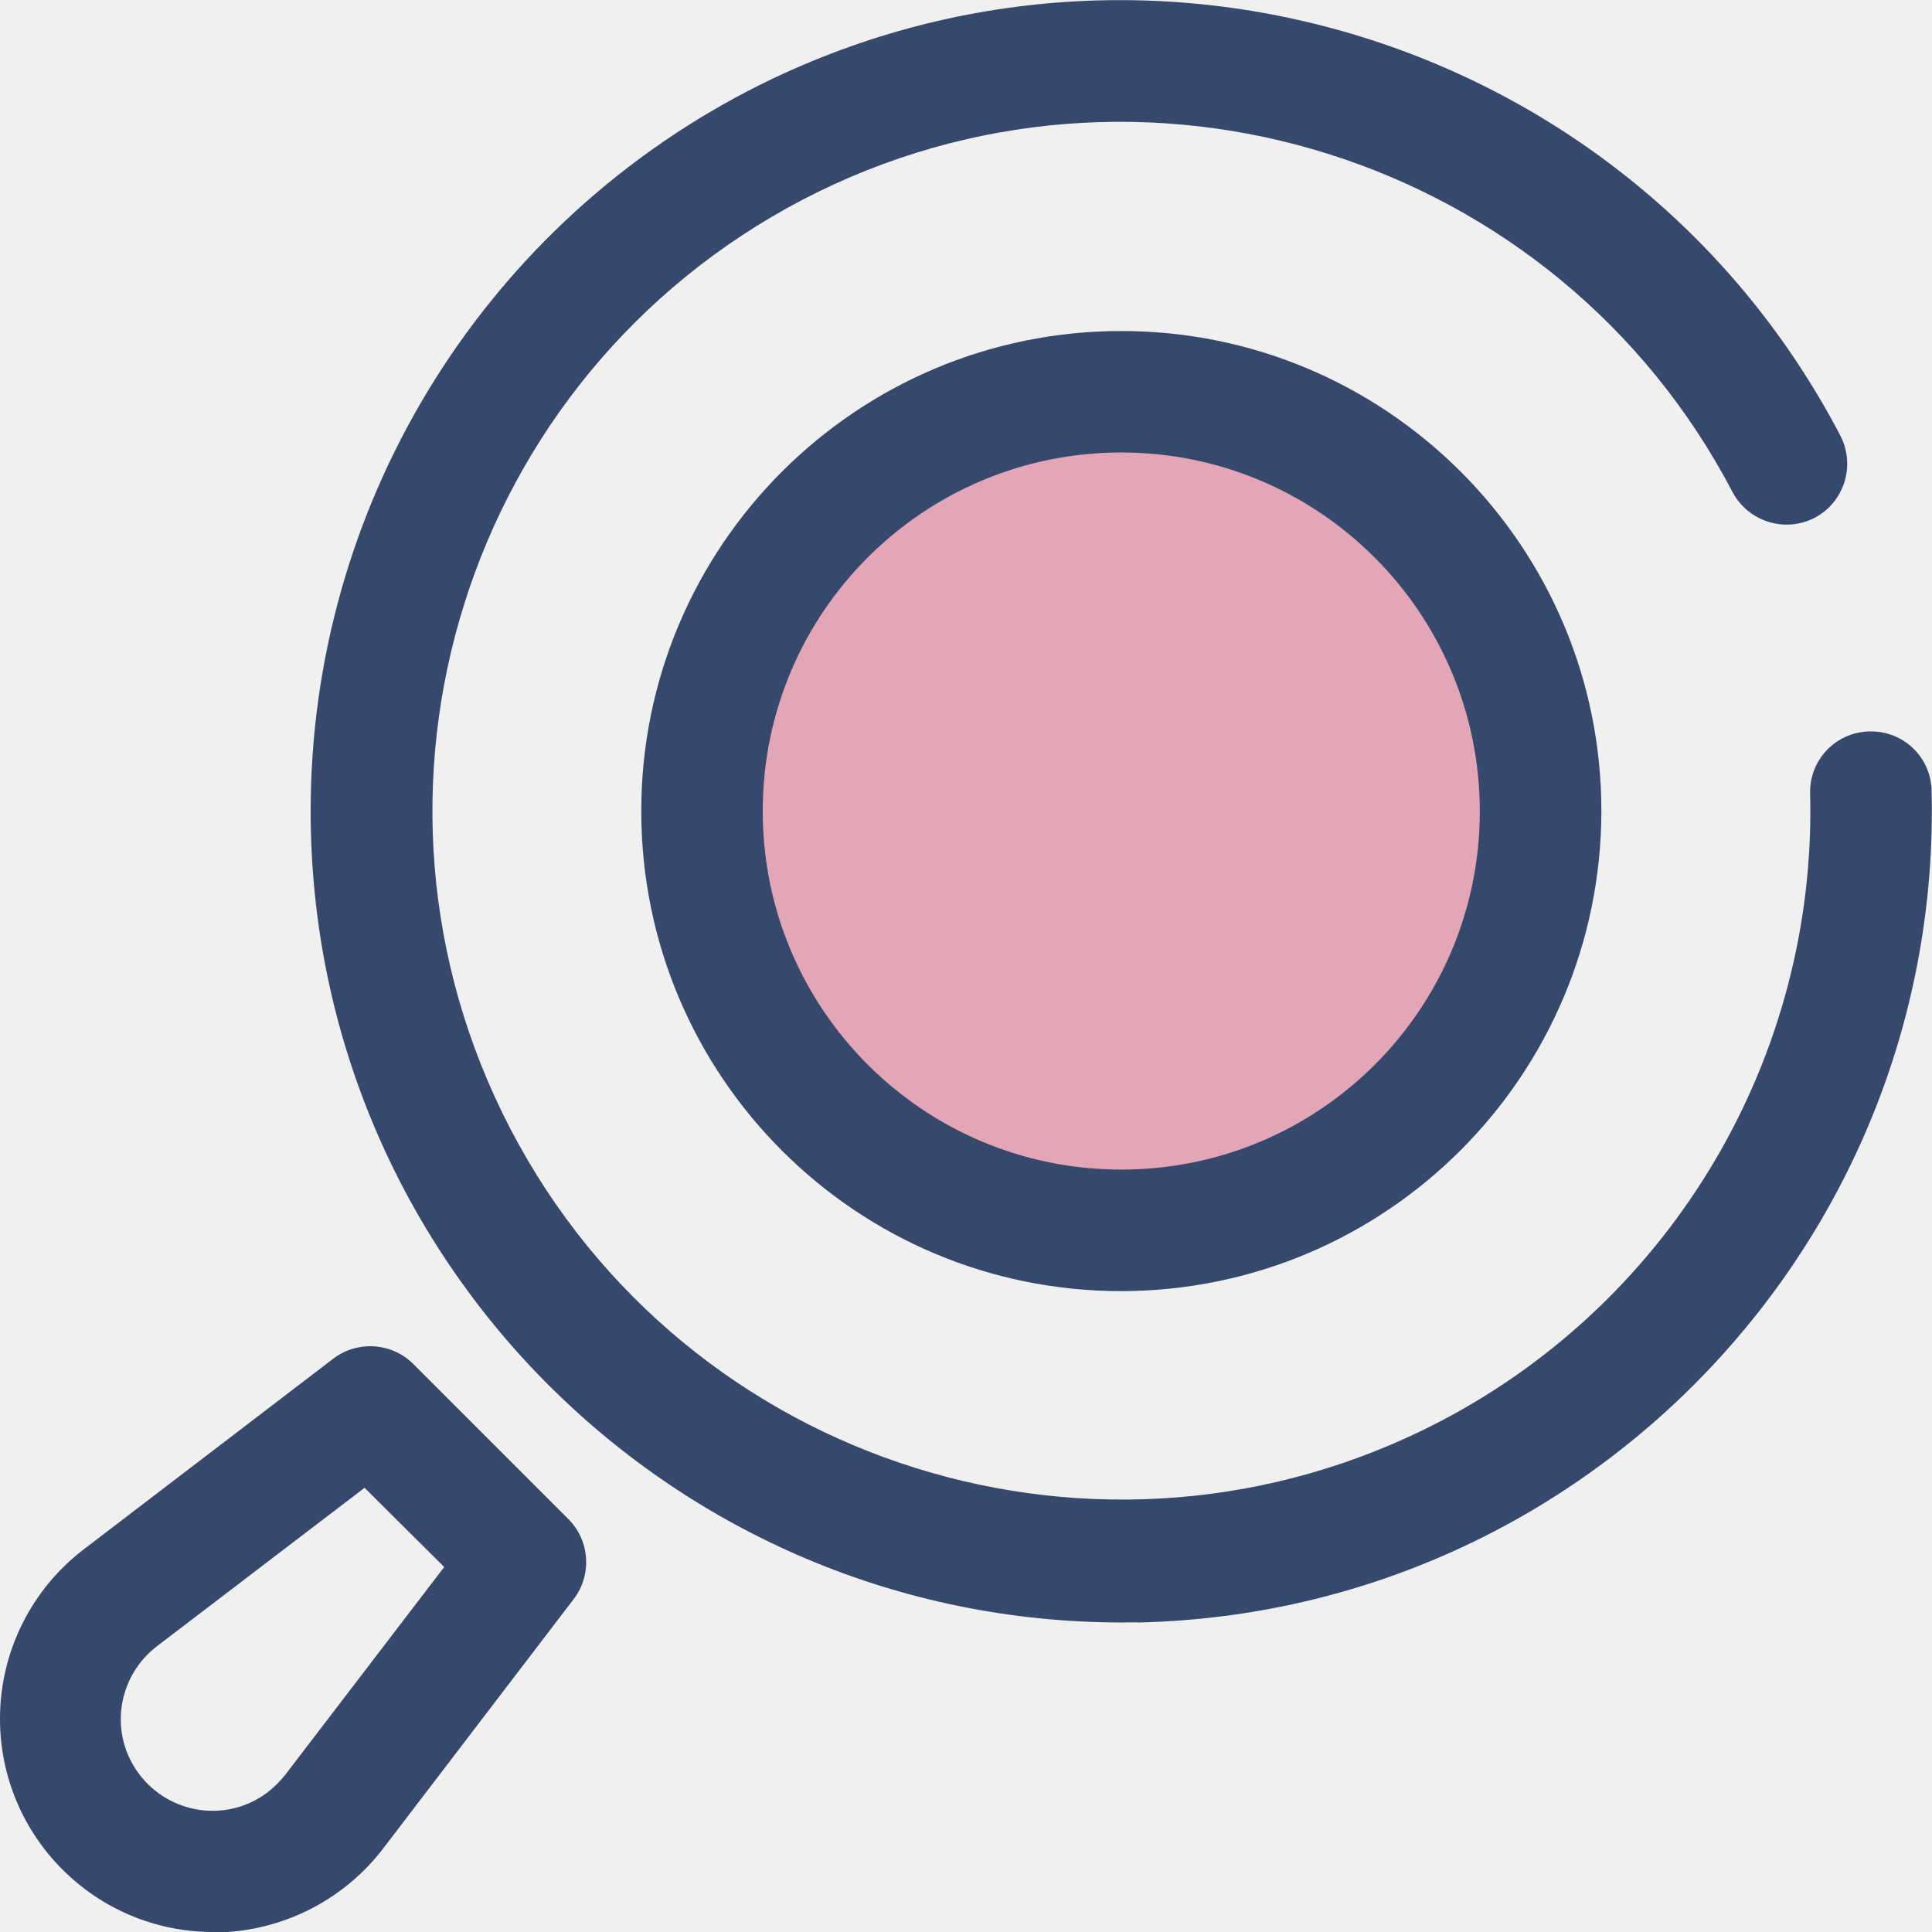
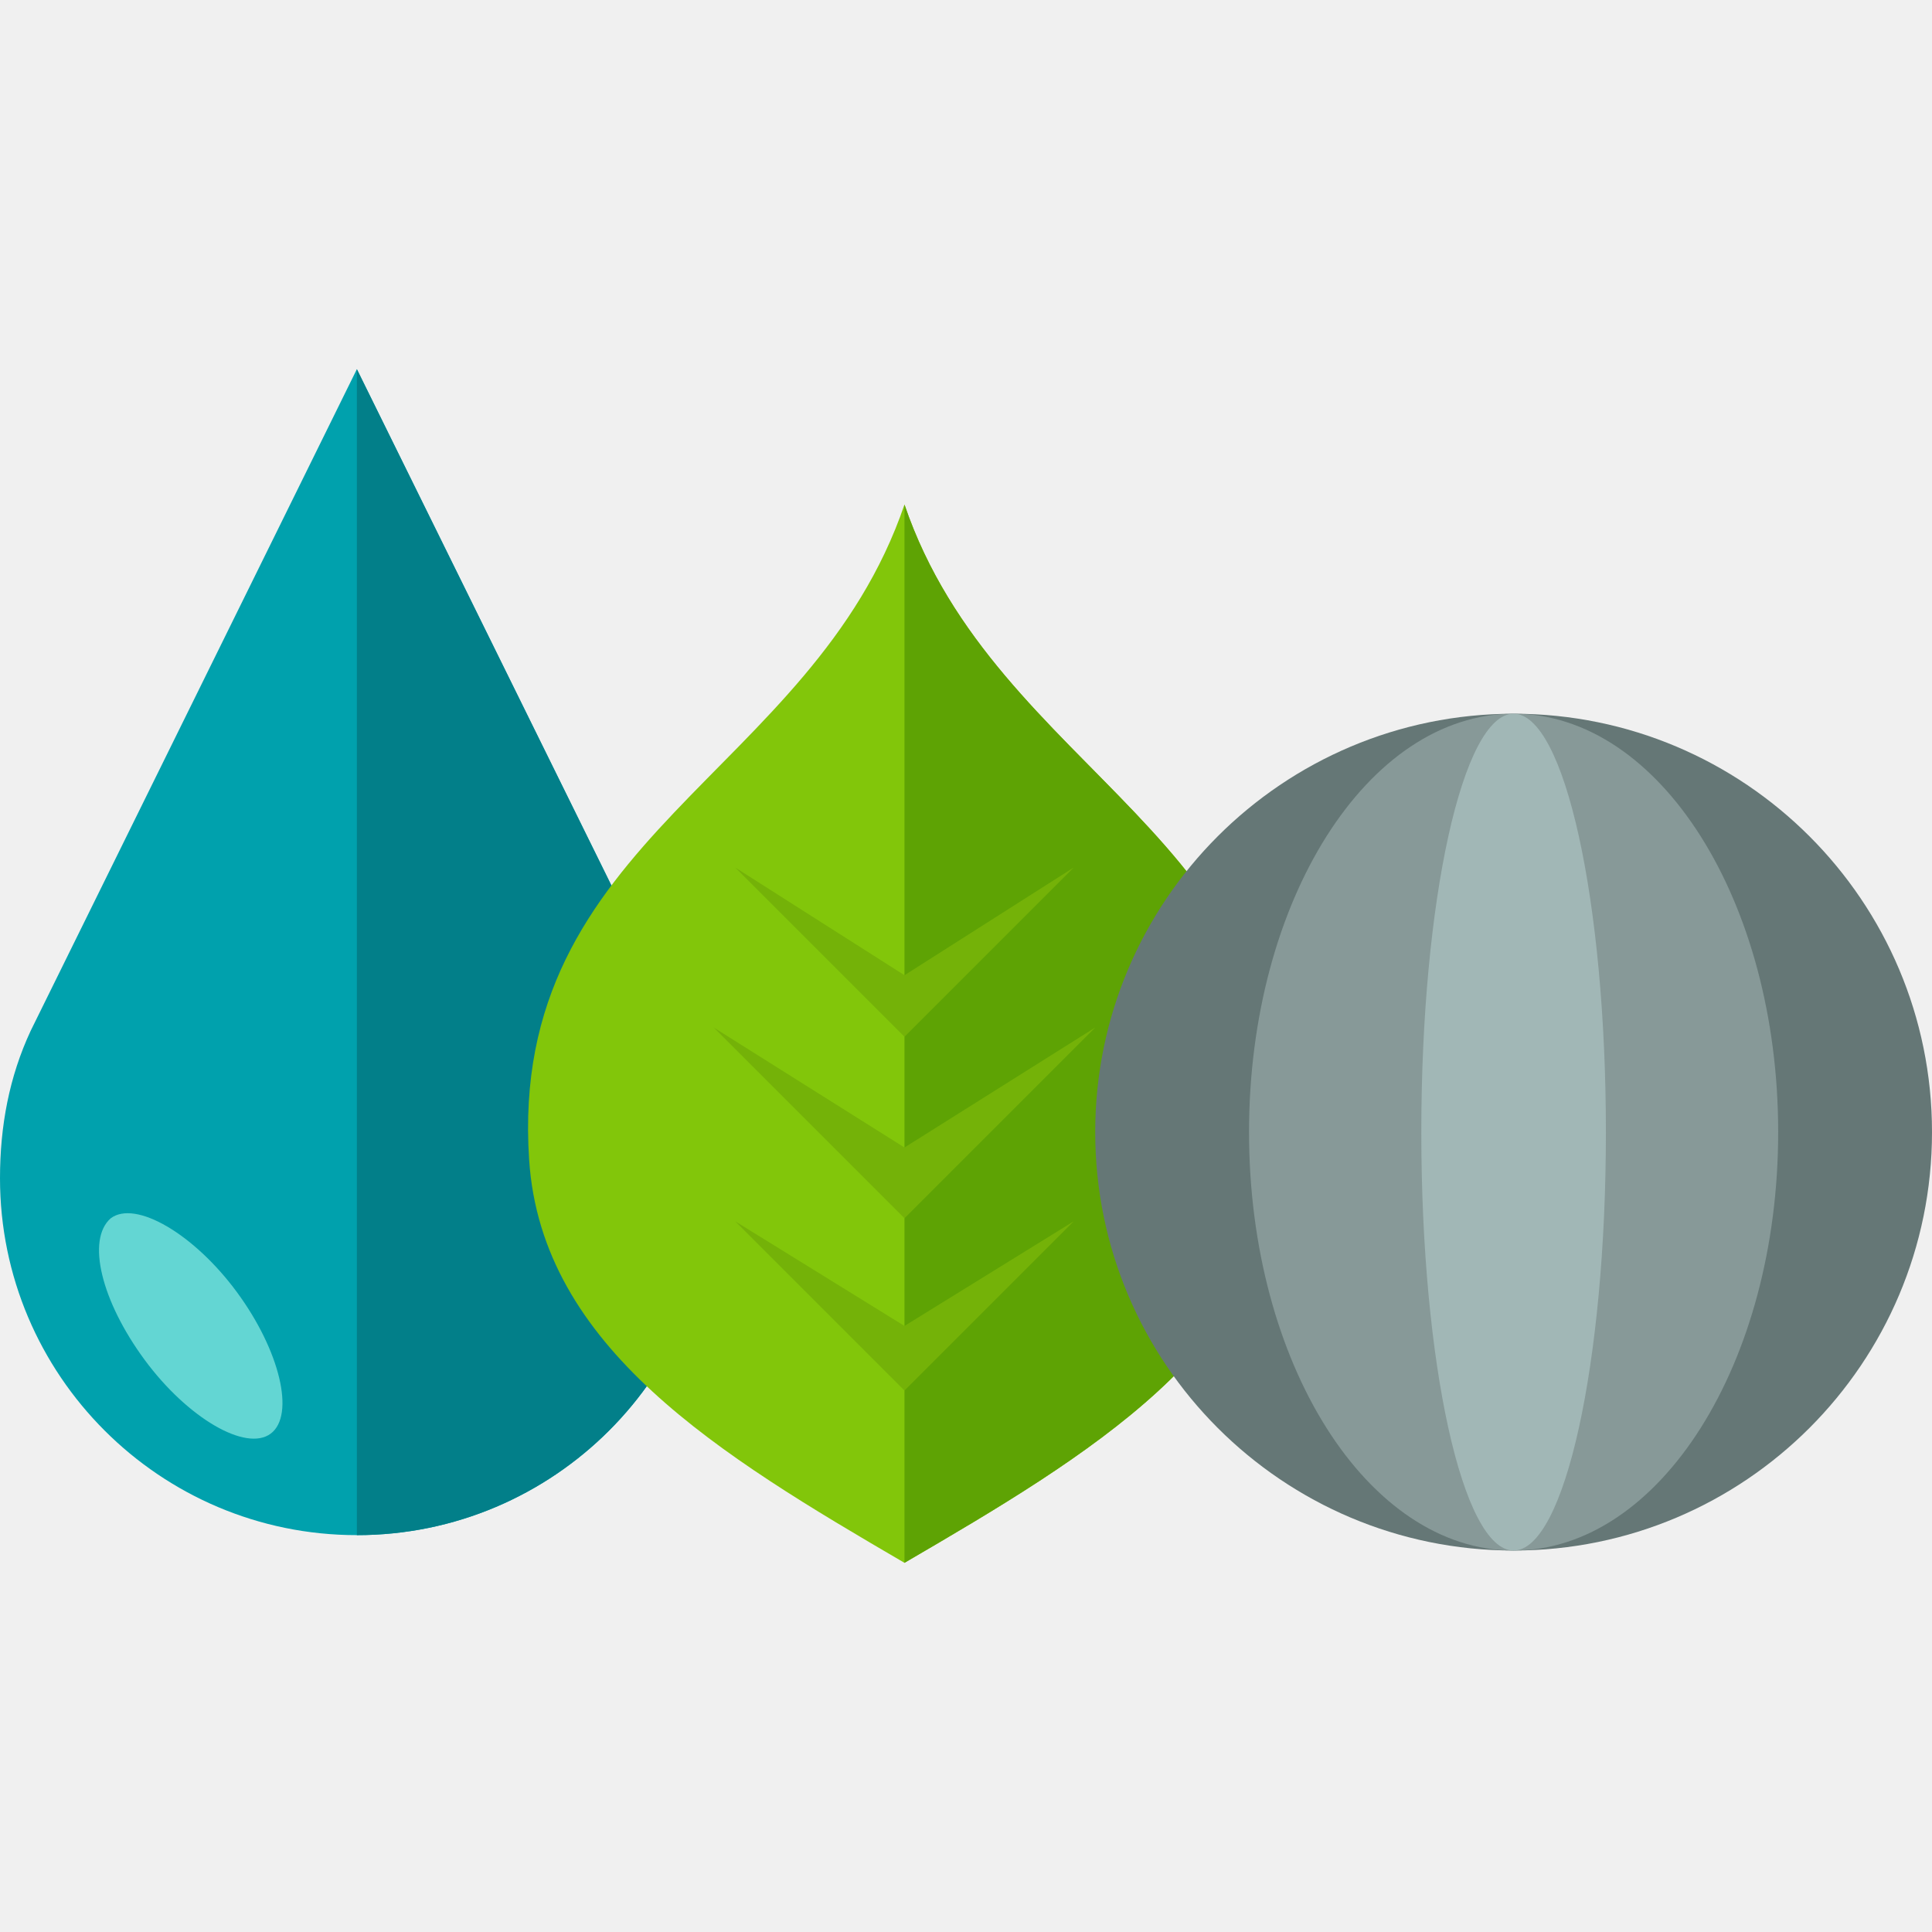
- <svg xmlns="http://www.w3.org/2000/svg" width="24" height="24" viewBox="0 0 24 24" fill="none">
-   <g clip-path="url(#clip0_15_41)">
-     <g clip-path="url(#clip1_15_41)">
-       <path d="M13.939 20.155C8.374 20.155 3.859 15.645 3.859 10.075C3.859 6.32 5.945 2.879 9.274 1.139C14.201 -1.425 20.296 0.492 22.866 5.42C23.053 5.795 22.903 6.25 22.533 6.437C22.167 6.62 21.721 6.479 21.525 6.118C19.34 1.932 14.159 0.3 9.972 2.48C5.781 4.67 4.159 9.836 6.343 14.028C8.528 18.219 13.7 19.841 17.891 17.657C20.784 16.147 22.57 13.118 22.486 9.855C22.476 9.438 22.809 9.091 23.227 9.086C23.644 9.077 23.986 9.405 23.995 9.822C24.131 15.392 19.724 20.02 14.154 20.155C14.089 20.151 14.014 20.155 13.939 20.155V20.155Z" fill="#36496D" />
-       <path d="M13.929 15.284C16.806 15.284 19.138 12.952 19.138 10.075C19.138 7.199 16.806 4.867 13.929 4.867C11.053 4.867 8.72 7.199 8.72 10.075C8.72 12.952 11.053 15.284 13.929 15.284Z" fill="#E3A6B6" />
-       <path d="M13.929 16.039C10.633 16.039 7.966 13.367 7.966 10.075C7.966 6.784 10.638 4.112 13.929 4.112C17.221 4.112 19.893 6.784 19.893 10.075C19.888 13.367 17.221 16.034 13.929 16.039ZM13.929 5.621C11.468 5.621 9.475 7.614 9.475 10.075C9.475 12.537 11.468 14.529 13.929 14.529C16.391 14.529 18.383 12.537 18.383 10.075C18.379 7.614 16.386 5.621 13.929 5.621ZM2.649 24C1.186 24 0 22.814 0 21.351C0 20.526 0.384 19.748 1.041 19.246L4.14 16.878C4.44 16.649 4.867 16.677 5.134 16.944L7.061 18.871C7.328 19.138 7.356 19.565 7.126 19.865L4.759 22.964C4.295 23.569 3.591 23.948 2.827 24H2.649V24ZM4.529 18.482L1.955 20.446C1.453 20.826 1.35 21.539 1.73 22.04C2.11 22.542 2.822 22.645 3.324 22.265C3.408 22.2 3.483 22.125 3.549 22.04L5.518 19.466L4.529 18.482Z" fill="#36496D" />
-     </g>
+ <svg xmlns="http://www.w3.org/2000/svg" height="800px" width="800px" version="1.1" id="Layer_1" viewBox="0 0 502.4 502.4" xml:space="preserve">
+   <path style="fill:#00A1AD;" d="M177.6,268L177.6,268L92.8,96L8,268l0,0c-5.6,12-8,24.8-8,38.4c0,51.2,41.6,92.8,92.8,92.8  s92.8-41.6,92.8-92.8C186.4,292.8,183.2,280,177.6,268z" />
+   <path style="fill:#027F89;" d="M92.8,399.2c51.2,0,92.8-41.6,92.8-92.8c0-13.6-3.2-26.4-8-38.4l0,0L92.8,96" />
+   <path style="fill:#63D6D3;" d="M37.6,353.6c11.2,15.2,26.4,24,32.8,19.2c6.4-4.8,2.4-21.6-8.8-36.8c-11.2-15.2-26.4-24-32.8-19.2  C22.4,322.4,26.4,338.4,37.6,353.6z" />
+   <path style="fill:#82C60A;" d="M235.2,131.2L235.2,131.2L235.2,131.2L235.2,131.2c-24,70.4-103.2,86.4-97.6,170.4  c3.2,48.8,49.6,76.8,97.6,104.8v-3.2l0,0v3.2c48-28,95.2-56,97.6-104.8C338.4,217.6,259.2,201.6,235.2,131.2z" />
+   <path style="fill:#5EA304;" d="M235.2,403.2L235.2,403.2L235.2,403.2v3.2c48-28,95.2-56,97.6-104.8c5.6-84-73.6-100-97.6-170.4l0,0  l0,0l0,0" />
+   <g>
+     <polygon style="fill:#74B208;" points="235.2,253.6 191.2,225.6 235.2,269.6 279.2,225.6  " />
+     <polygon style="fill:#74B208;" points="235.2,344.8 191.2,317.6 235.2,361.6 279.2,317.6  " />
+     <polygon style="fill:#74B208;" points="235.2,298.4 185.6,267.2 235.2,316.8 284.8,267.2  " />
  </g>
-   <defs>
-     <clipPath id="clip0_15_41">
-       <rect width="24" height="24" fill="white" />
-     </clipPath>
-     <clipPath id="clip1_15_41">
-       <rect width="24.005" height="24" fill="white" />
-     </clipPath>
-   </defs>
+   <circle style="fill:#657776;" cx="393.6" cy="294.4" r="108.8" />
+   <ellipse style="fill:#879998;" cx="393.6" cy="294.4" rx="68.8" ry="108.8" />
+   <ellipse style="fill:#A1B7B6;" cx="393.6" cy="294.4" rx="24" ry="108.8" />
</svg>
